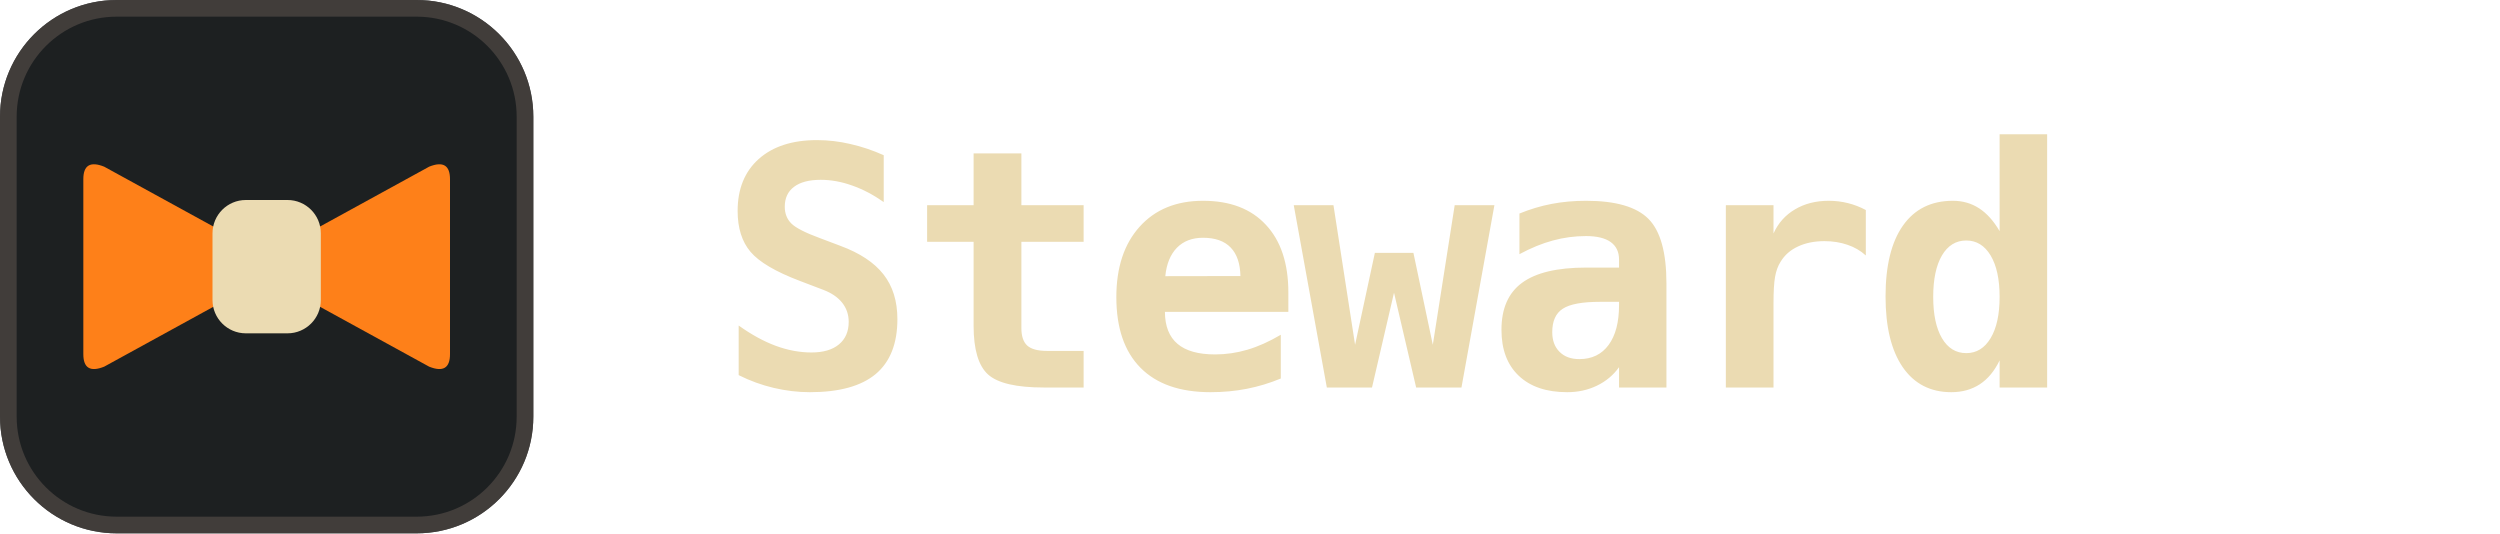
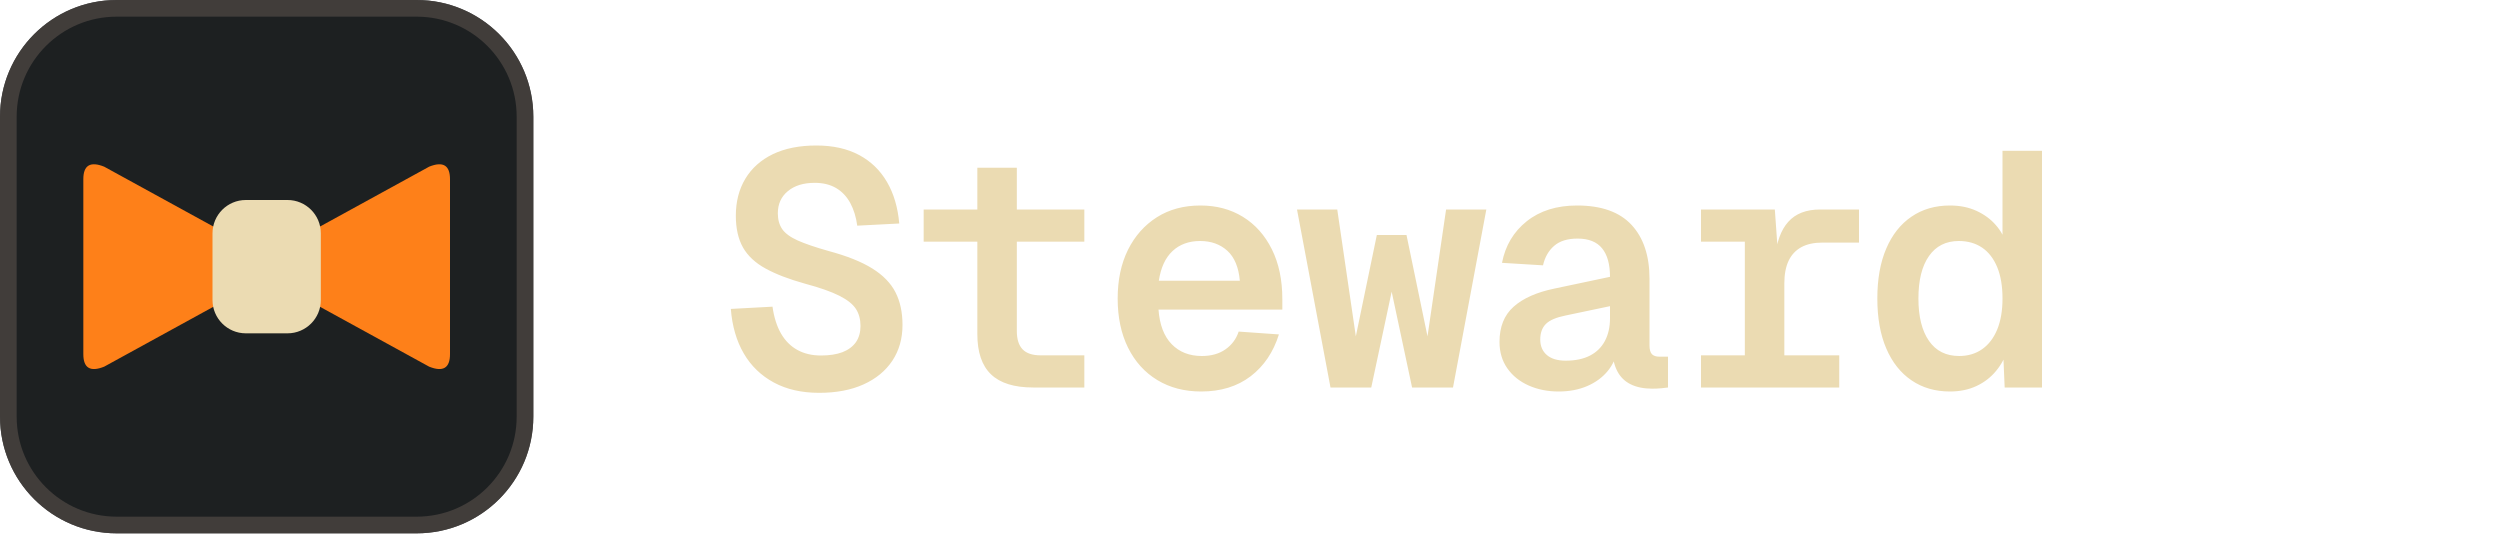
<svg xmlns="http://www.w3.org/2000/svg" viewBox="0 0 300 64" width="300" height="64" role="img" aria-label="Steward">
  <rect width="64" height="64" rx="14" fill="#1d2021" />
  <rect x="1" y="1" width="62" height="62" rx="13" fill="none" stroke="#504945" stroke-width="2" opacity="0.7" />
  <path d="M10 21.5 Q10 19 12.5 20 L28 28.5 L28 35.5 L12.5 44 Q10 45 10 42.5 Z" fill="#fe8019" />
  <path d="M54 21.5 Q54 19 51.5 20 L36 28.5 L36 35.5 L51.5 44 Q54 45 54 42.5 Z" fill="#fe8019" />
  <rect x="25.5" y="24" width="13" height="16" rx="4" fill="#ebdbb2" />
-   <text x="86" y="46.5" font-family="ui-monospace, SFMono-Regular, Menlo, Consolas, monospace" font-size="40" font-weight="600" letter-spacing="-1" fill="#ebdbb2">Steward</text>
+   <path d="M98.30 47.14Q95.15 47.14 92.86 45.90Q90.56 44.66 89.25 42.41Q87.94 40.16 87.70 37.07L92.70 36.80Q92.97 38.72 93.73 40.04Q94.50 41.35 95.70 42.00Q96.90 42.66 98.52 42.66Q100.04 42.66 101.10 42.26Q102.15 41.85 102.71 41.06Q103.26 40.26 103.26 39.12Q103.26 37.93 102.71 37.07Q102.15 36.21 100.72 35.49Q99.28 34.76 96.60 34.04Q93.72 33.24 91.88 32.23Q90.03 31.22 89.16 29.70Q88.30 28.17 88.30 25.89Q88.30 23.35 89.44 21.45Q90.58 19.55 92.74 18.50Q94.91 17.46 97.96 17.46Q100.96 17.46 103.09 18.60Q105.22 19.74 106.44 21.84Q107.66 23.93 107.91 26.82L102.87 27.08Q102.66 25.52 102.03 24.36Q101.40 23.20 100.34 22.57Q99.27 21.94 97.77 21.94Q95.74 21.94 94.54 22.94Q93.34 23.93 93.34 25.60Q93.34 26.73 93.87 27.50Q94.40 28.26 95.73 28.86Q97.06 29.45 99.43 30.12Q102.74 31.01 104.68 32.22Q106.62 33.43 107.46 35.08Q108.30 36.72 108.30 39.00Q108.30 41.45 107.08 43.29Q105.86 45.12 103.62 46.13Q101.38 47.14 98.30 47.14Z M123.99 46.50Q120.56 46.50 118.92 44.92Q117.28 43.35 117.28 40.08V20.13H122.02V39.73Q122.02 41.21 122.72 41.93Q123.42 42.64 124.86 42.64H130.12V46.50ZM110.84 29.00V25.14H130.12V29.00Z M144.14 46.98Q141.14 46.98 138.88 45.61Q136.62 44.24 135.37 41.73Q134.12 39.21 134.12 35.82Q134.12 32.48 135.36 29.97Q136.61 27.47 138.84 26.06Q141.06 24.66 144.05 24.66Q146.94 24.66 149.15 26.02Q151.37 27.39 152.62 29.91Q153.88 32.43 153.88 35.91V37.15H139.02Q139.22 39.88 140.60 41.30Q141.98 42.72 144.22 42.72Q145.92 42.72 147.06 41.92Q148.20 41.12 148.64 39.79L153.47 40.13Q152.47 43.32 150.08 45.15Q147.68 46.98 144.14 46.98ZM139.06 33.69H148.78Q148.57 31.27 147.28 30.09Q145.99 28.92 144.02 28.92Q141.99 28.92 140.70 30.13Q139.41 31.34 139.06 33.69Z M159.66 46.50 155.64 25.14H160.47L162.70 40.36L165.22 28.20H168.78L171.30 40.36L173.53 25.14H178.36L174.36 46.50H169.45L167.00 35.00L164.55 46.50Z M187.04 46.98Q185.06 46.98 183.44 46.26Q181.82 45.54 180.88 44.20Q179.94 42.86 179.94 41.03Q179.94 38.31 181.64 36.80Q183.34 35.29 186.53 34.63L193.20 33.22Q193.20 30.96 192.25 29.80Q191.30 28.63 189.31 28.63Q187.50 28.63 186.50 29.50Q185.50 30.36 185.16 31.84L180.24 31.54Q180.84 28.44 183.21 26.55Q185.58 24.66 189.25 24.66Q193.62 24.66 195.78 26.98Q197.94 29.31 197.94 33.46V41.43Q197.94 42.21 198.24 42.51Q198.54 42.80 199.12 42.80H200.16V46.50Q199.92 46.54 199.38 46.59Q198.83 46.64 198.27 46.64Q196.75 46.64 195.69 46.12Q194.63 45.60 194.08 44.55Q193.53 43.50 193.47 41.96H194.08Q193.86 43.38 192.92 44.53Q191.97 45.68 190.46 46.33Q188.94 46.98 187.04 46.98ZM187.89 43.28Q189.62 43.28 190.80 42.67Q191.98 42.06 192.59 40.91Q193.20 39.76 193.20 38.20V36.74L187.87 37.86Q186.18 38.20 185.50 38.88Q184.83 39.56 184.83 40.74Q184.83 41.93 185.63 42.61Q186.42 43.28 187.89 43.28Z M204.12 46.50V42.64H211.47L209.38 44.71V26.91L211.47 29.00H204.12V25.14H212.98L213.42 31.33L213.00 31.00Q213.27 28.09 214.59 26.62Q215.91 25.14 218.42 25.14H223.08V29.11H218.70Q217.17 29.11 216.16 29.66Q215.14 30.22 214.63 31.30Q214.12 32.39 214.12 34.02V44.71L212.06 42.64H220.71V46.50Z M233.99 46.98Q231.34 46.98 229.38 45.64Q227.42 44.31 226.35 41.81Q225.28 39.32 225.28 35.82Q225.28 32.32 226.35 29.83Q227.42 27.33 229.38 26.00Q231.34 24.66 233.99 24.66Q235.78 24.66 237.17 25.30Q238.57 25.94 239.49 27.00Q240.42 28.05 240.74 29.32L240.30 30.21V18.10H245.04V46.50H240.56L240.33 41.11L240.91 41.92Q240.48 43.37 239.52 44.52Q238.57 45.67 237.18 46.32Q235.78 46.98 233.99 46.98ZM235.10 42.72Q236.69 42.72 237.86 41.90Q239.03 41.08 239.67 39.53Q240.30 37.98 240.30 35.82Q240.30 33.61 239.67 32.07Q239.03 30.52 237.86 29.72Q236.68 28.92 235.06 28.92Q232.74 28.92 231.48 30.72Q230.21 32.52 230.21 35.82Q230.21 39.09 231.48 40.91Q232.74 42.72 235.10 42.72Z" fill="#ebdbb2" />
</svg>
